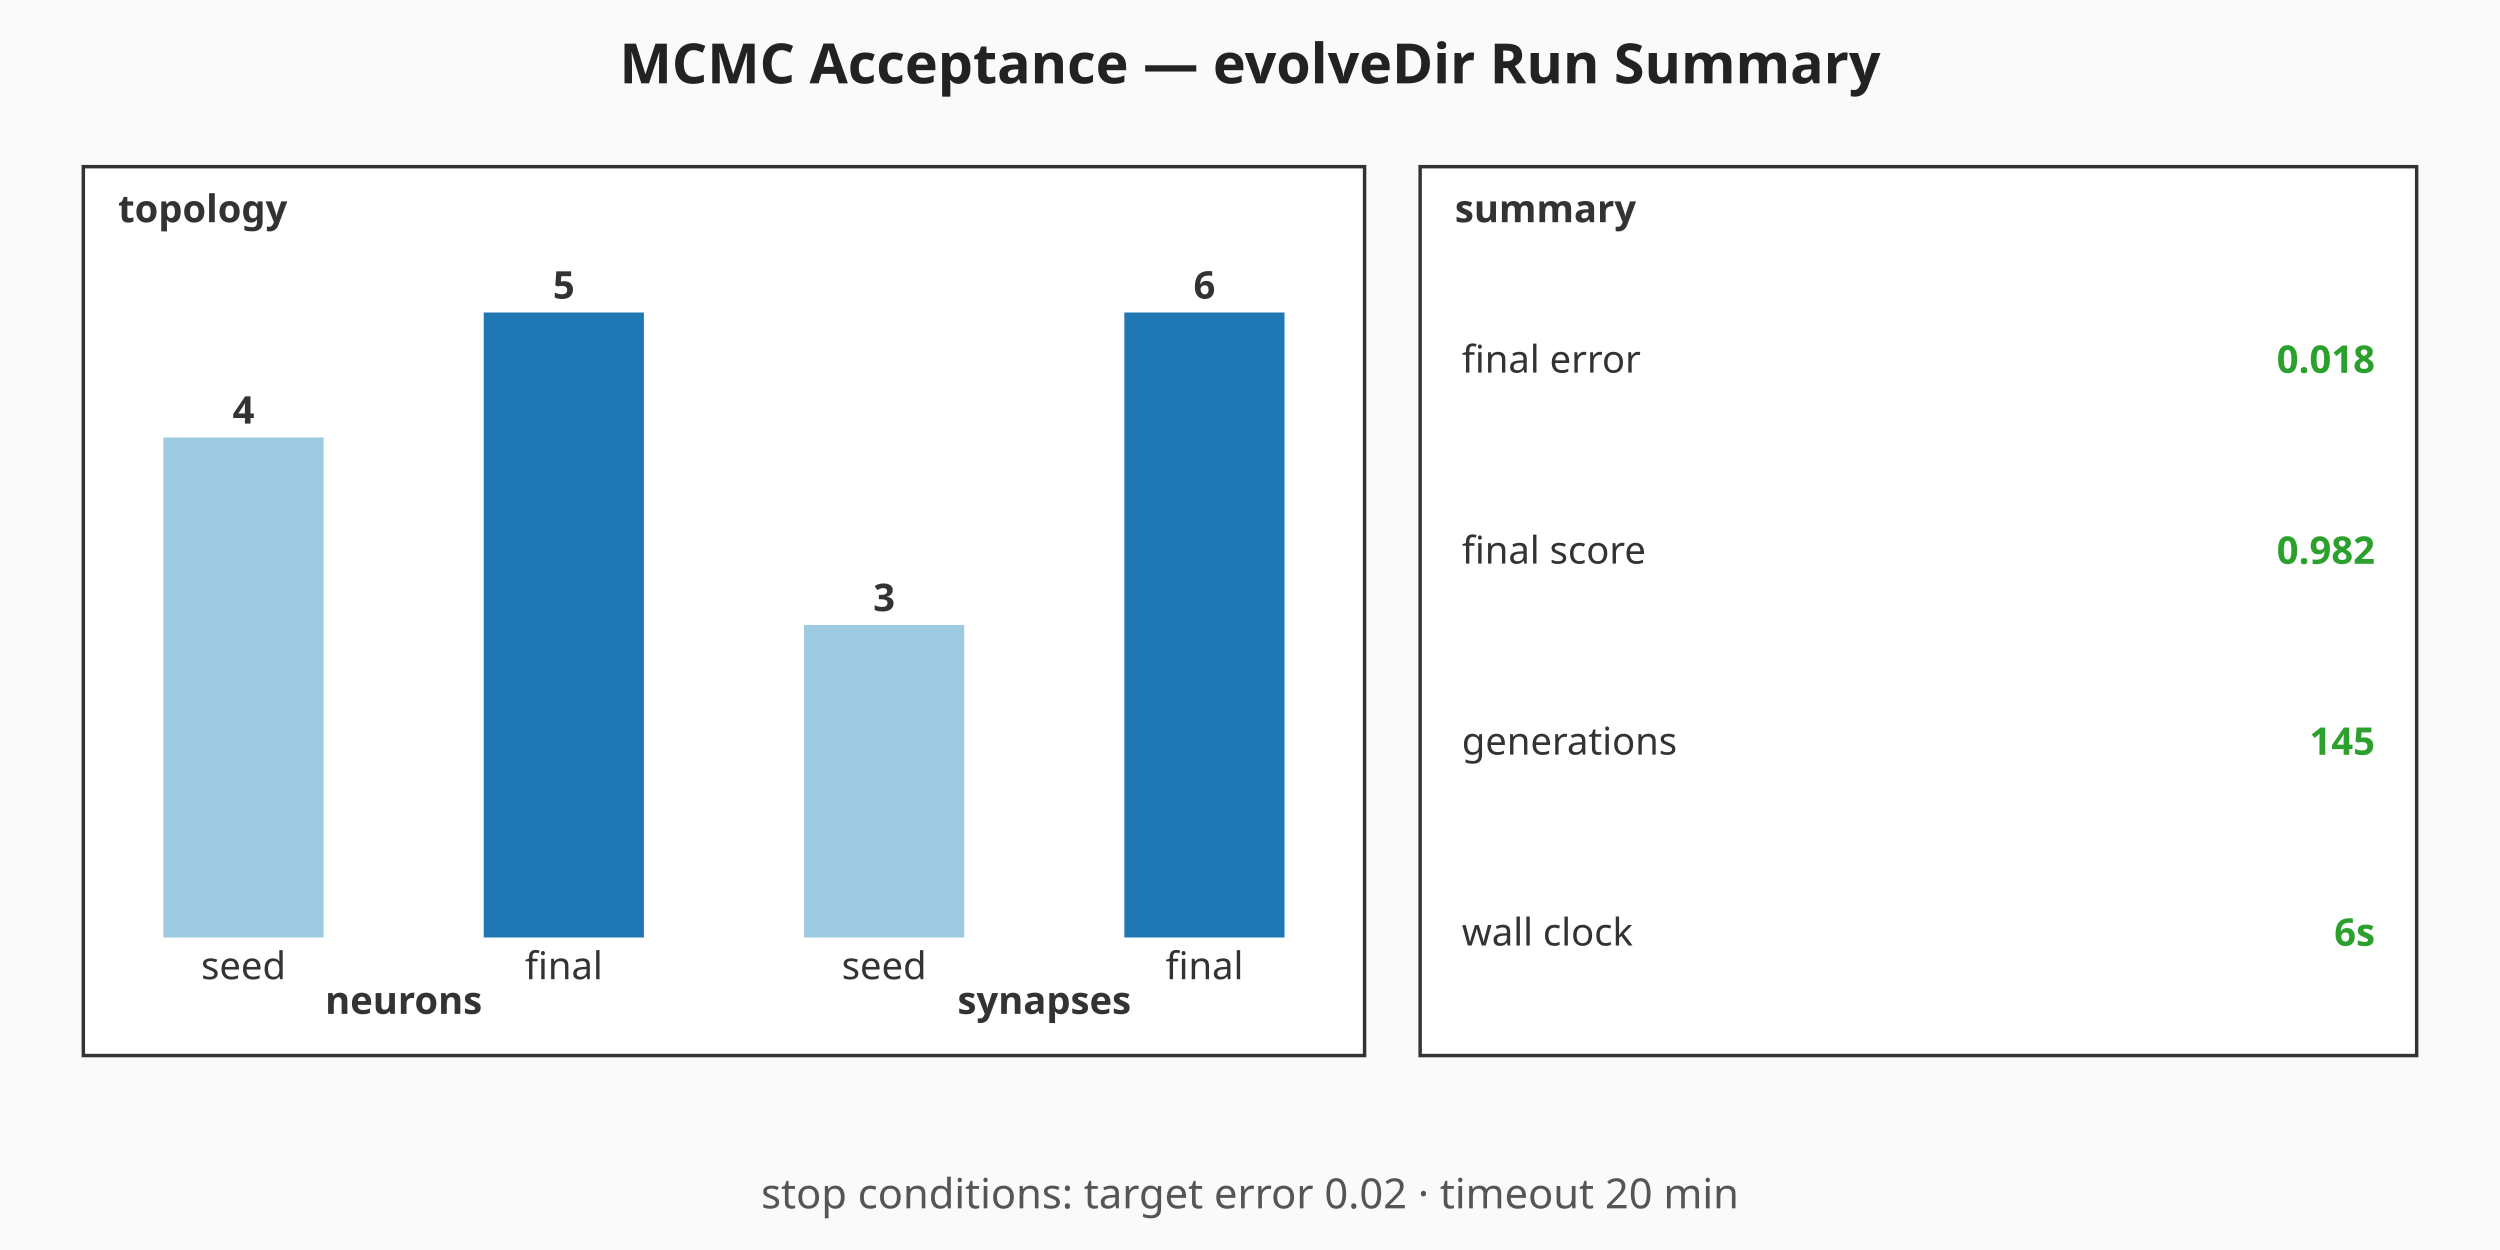
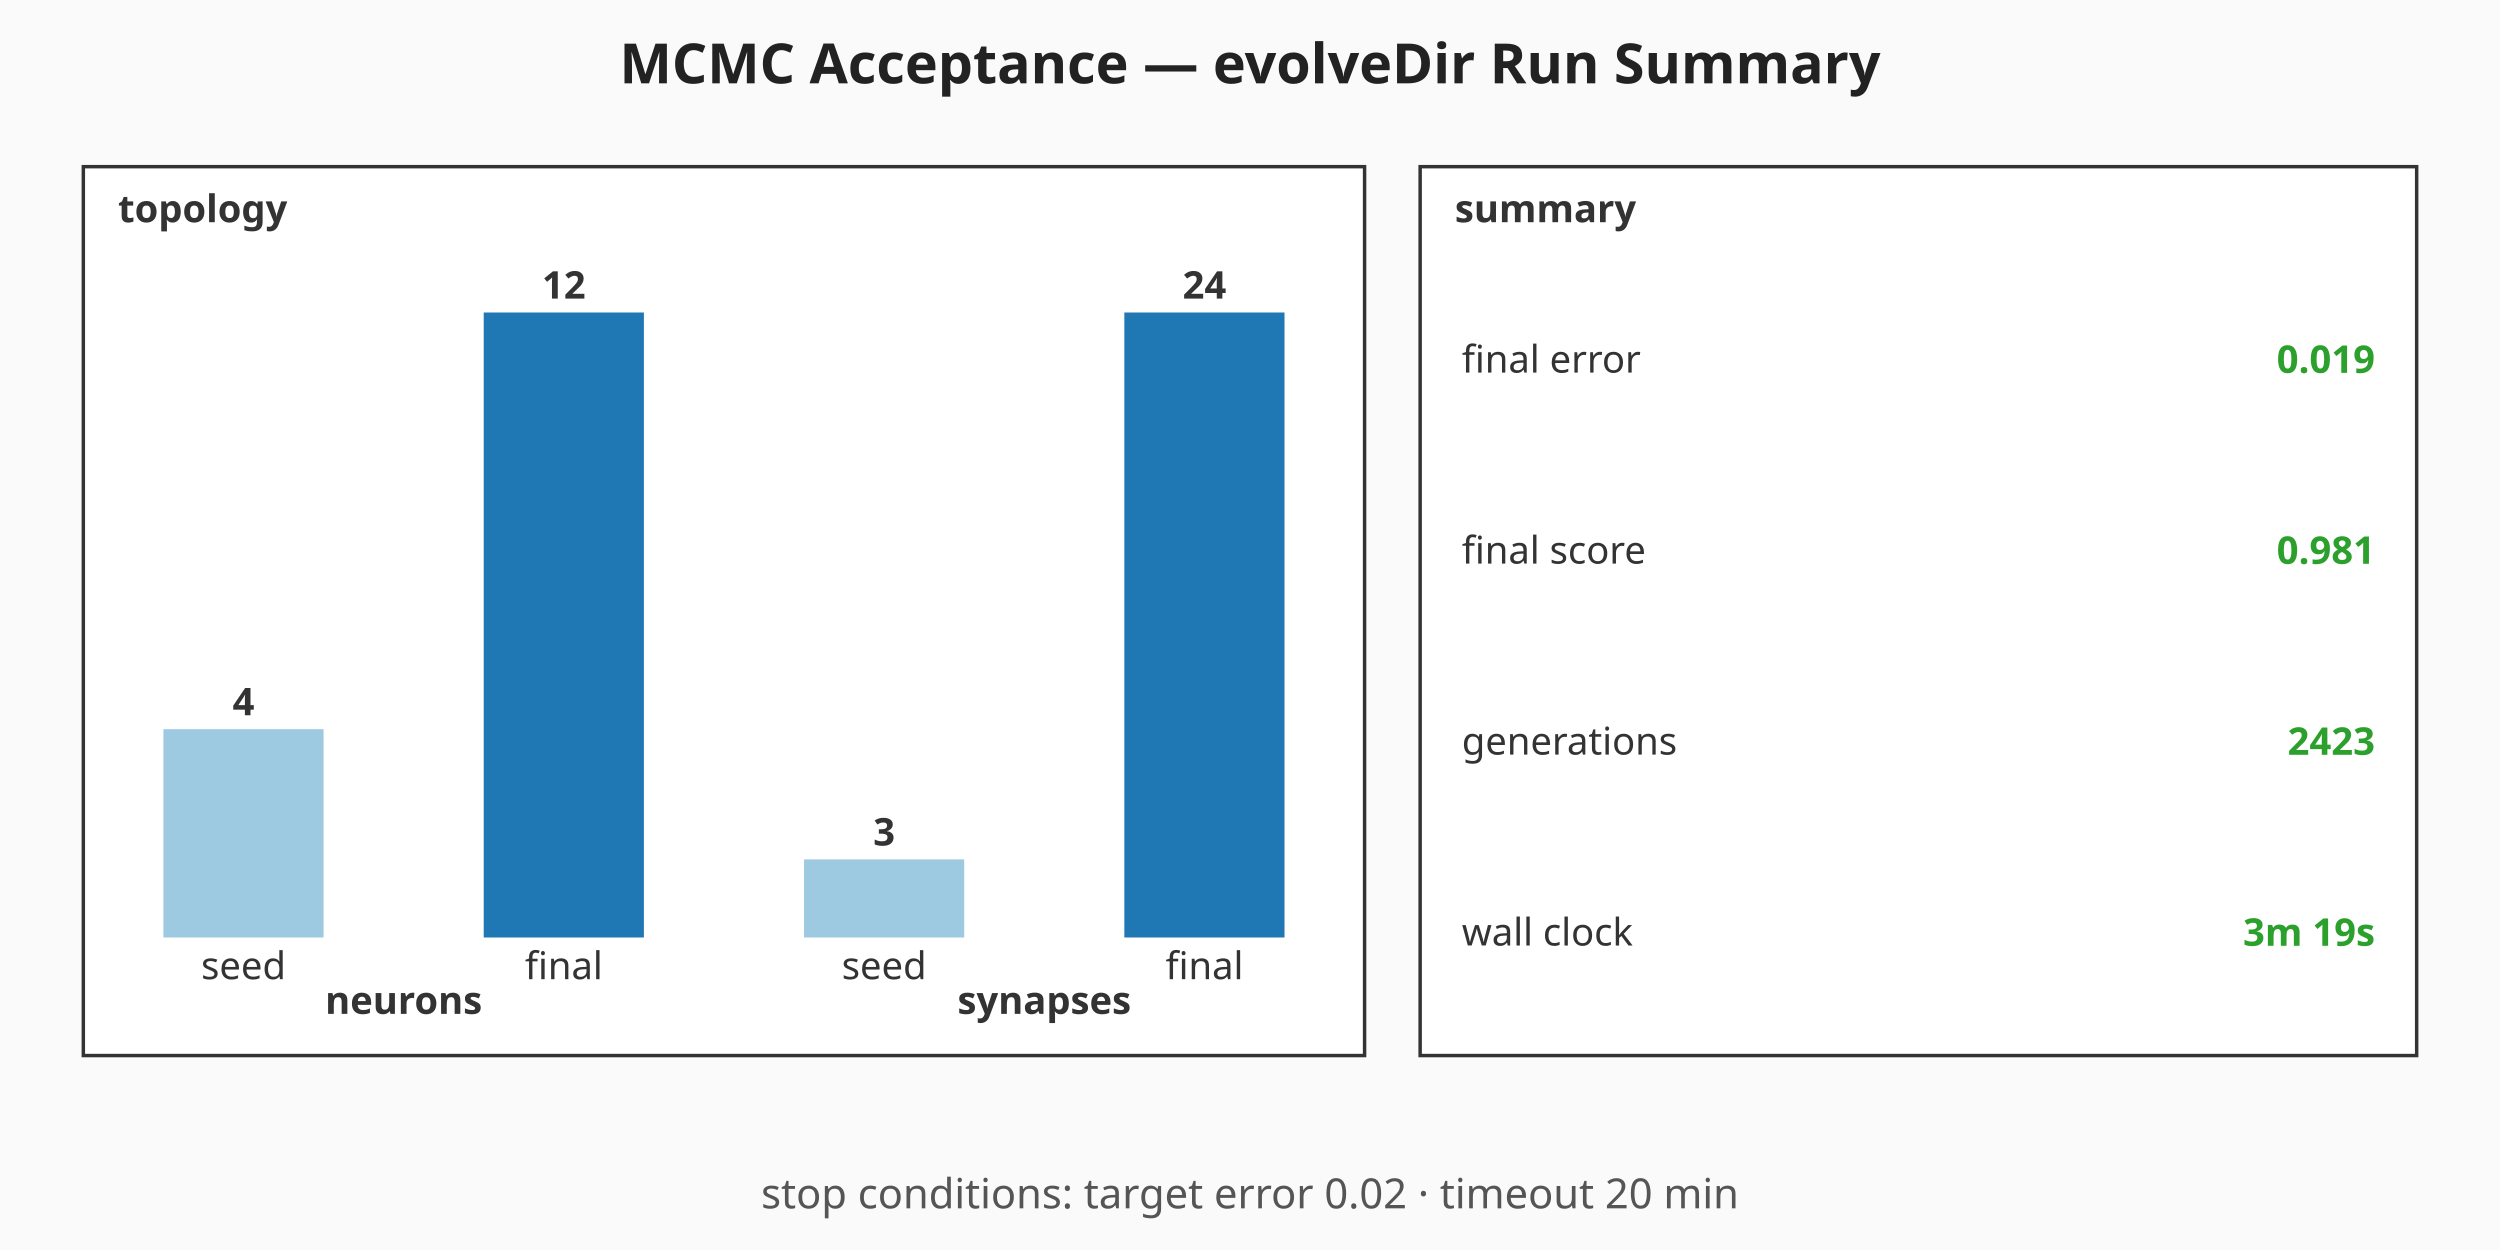
<svg xmlns="http://www.w3.org/2000/svg" viewBox="0 0 720 360" width="720" height="360" role="img" aria-label="MCMC Acceptance — evolveDir Run Summary summary chart">
  <rect width="720" height="360" fill="#fafafa" />
  <text x="360" y="24" text-anchor="middle" font-family="sans-serif" font-size="16" font-weight="bold" fill="#222">MCMC Acceptance — evolveDir Run Summary</text>
  <g class="topology" font-family="sans-serif" font-size="11" fill="#333">
    <rect x="24" y="48" width="369" height="256" fill="#ffffff" stroke="#333" stroke-width="1" />
    <text x="34" y="64" font-weight="bold">topology</text>
-     <rect class="topo-bar topo-bar-seed-neurons" x="47.06" y="126" width="46.13" height="144" fill="#9ecae1" />
-     <text x="70.13" y="122" text-anchor="middle" font-weight="bold">4</text>
+     <rect class="topo-bar topo-bar-seed-neurons" x="47.06" y="210" width="46.13" height="60" fill="#9ecae1" />
+     <text x="70.13" y="206" text-anchor="middle" font-weight="bold">4</text>
    <text x="70.13" y="282" text-anchor="middle">seed</text>
    <rect class="topo-bar topo-bar-final-neurons" x="139.31" y="90" width="46.13" height="180" fill="#1f77b4" />
-     <text x="162.38" y="86" text-anchor="middle" font-weight="bold">5</text>
+     <text x="162.38" y="86" text-anchor="middle" font-weight="bold">12</text>
    <text x="162.38" y="282" text-anchor="middle">final</text>
    <text x="116.25" y="292" text-anchor="middle" font-weight="bold">neurons</text>
-     <rect class="topo-bar topo-bar-seed-synapses" x="231.56" y="180" width="46.13" height="90" fill="#9ecae1" />
-     <text x="254.63" y="176" text-anchor="middle" font-weight="bold">3</text>
+     <rect class="topo-bar topo-bar-seed-synapses" x="231.56" y="247.5" width="46.13" height="22.5" fill="#9ecae1" />
+     <text x="254.63" y="243.5" text-anchor="middle" font-weight="bold">3</text>
    <text x="254.63" y="282" text-anchor="middle">seed</text>
    <rect class="topo-bar topo-bar-final-synapses" x="323.81" y="90" width="46.13" height="180" fill="#1f77b4" />
-     <text x="346.88" y="86" text-anchor="middle" font-weight="bold">6</text>
+     <text x="346.88" y="86" text-anchor="middle" font-weight="bold">24</text>
    <text x="346.88" y="282" text-anchor="middle">final</text>
    <text x="300.75" y="292" text-anchor="middle" font-weight="bold">synapses</text>
  </g>
  <g class="callouts" font-family="sans-serif" font-size="11" fill="#333">
    <rect x="409" y="48" width="287" height="256" fill="#ffffff" stroke="#333" stroke-width="1" />
    <text x="419" y="64" font-weight="bold">summary</text>
    <text class="callout-label" x="421" y="103.5" dominant-baseline="middle">final error</text>
-     <text class="callout-value" x="684" y="103.5" text-anchor="end" dominant-baseline="middle" font-weight="bold" fill="#2ca02c">0.018</text>
+     <text class="callout-value" x="684" y="103.5" text-anchor="end" dominant-baseline="middle" font-weight="bold" fill="#2ca02c">0.019</text>
    <text class="callout-label" x="421" y="158.5" dominant-baseline="middle">final score</text>
-     <text class="callout-value" x="684" y="158.5" text-anchor="end" dominant-baseline="middle" font-weight="bold" fill="#2ca02c">0.982</text>
+     <text class="callout-value" x="684" y="158.5" text-anchor="end" dominant-baseline="middle" font-weight="bold" fill="#2ca02c">0.981</text>
    <text class="callout-label" x="421" y="213.5" dominant-baseline="middle">generations</text>
-     <text class="callout-value" x="684" y="213.5" text-anchor="end" dominant-baseline="middle" font-weight="bold" fill="#2ca02c">145</text>
+     <text class="callout-value" x="684" y="213.5" text-anchor="end" dominant-baseline="middle" font-weight="bold" fill="#2ca02c">2423</text>
    <text class="callout-label" x="421" y="268.5" dominant-baseline="middle">wall clock</text>
-     <text class="callout-value" x="684" y="268.5" text-anchor="end" dominant-baseline="middle" font-weight="bold" fill="#2ca02c">6s</text>
+     <text class="callout-value" x="684" y="268.5" text-anchor="end" dominant-baseline="middle" font-weight="bold" fill="#2ca02c">3m 19s</text>
  </g>
  <g class="caption" font-family="sans-serif" font-size="12" fill="#555">
    <text x="360" y="348" text-anchor="middle">stop conditions: target error 0.02 · timeout 20 min</text>
  </g>
</svg>
